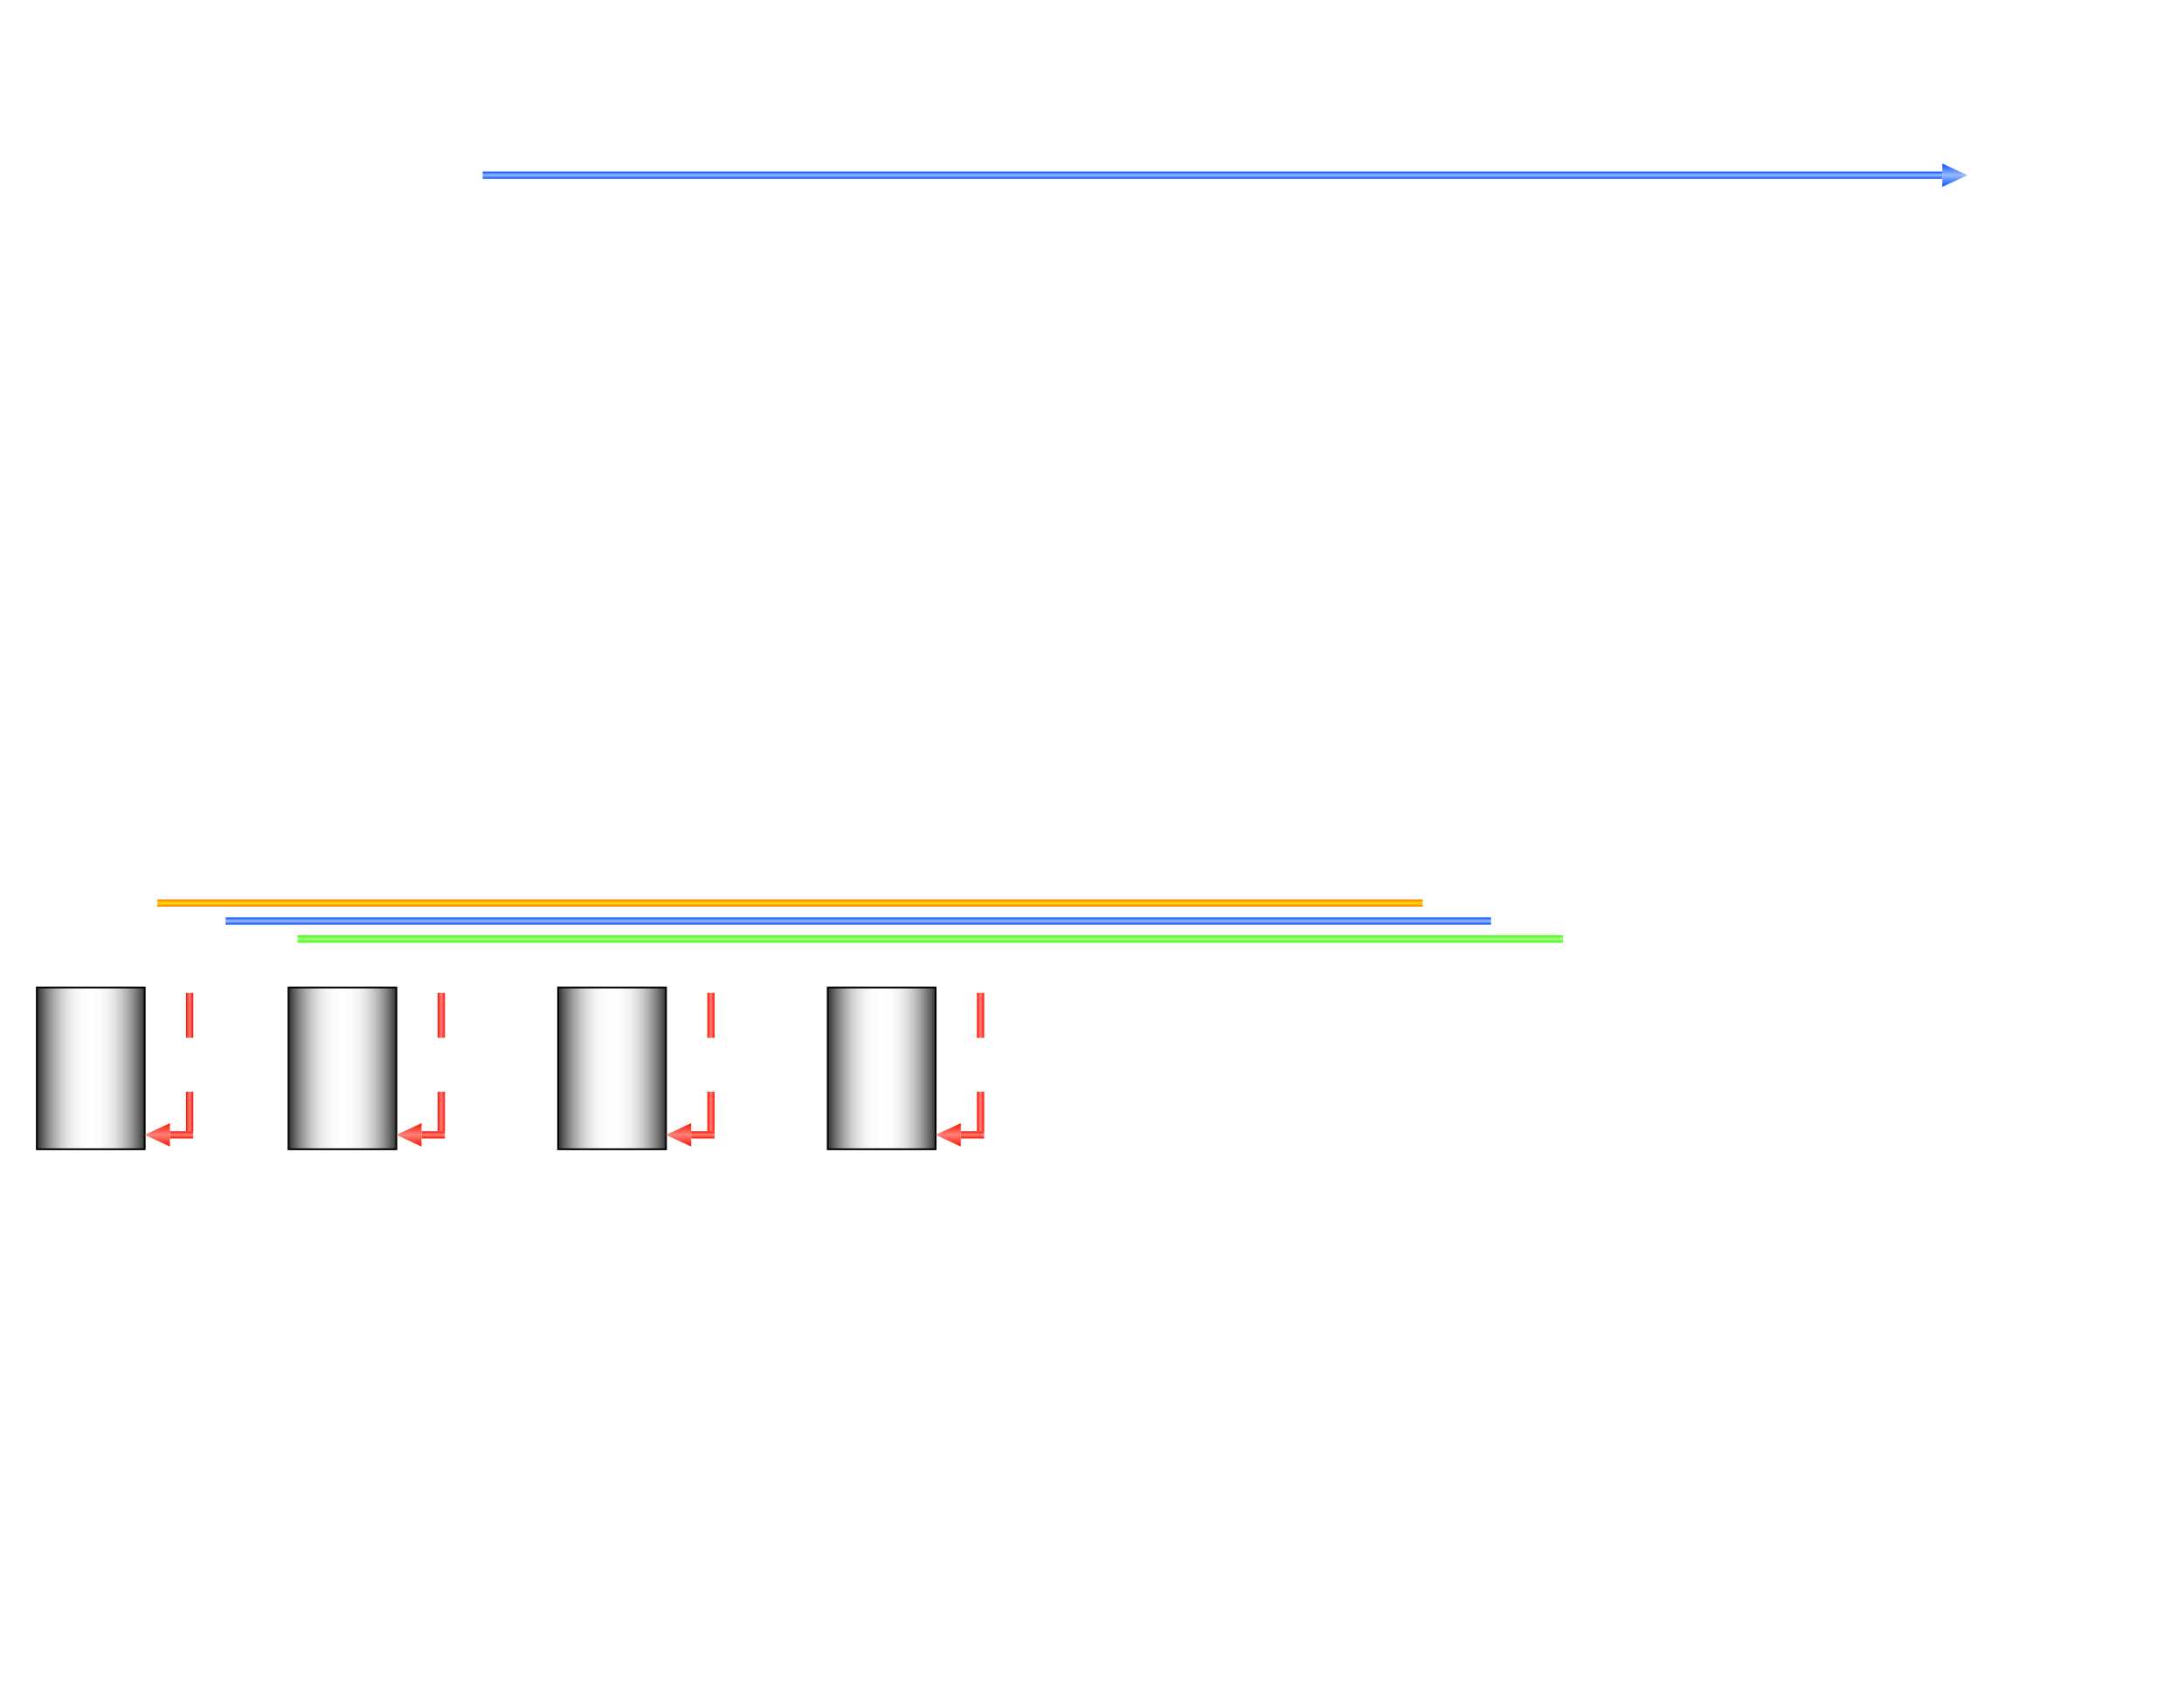
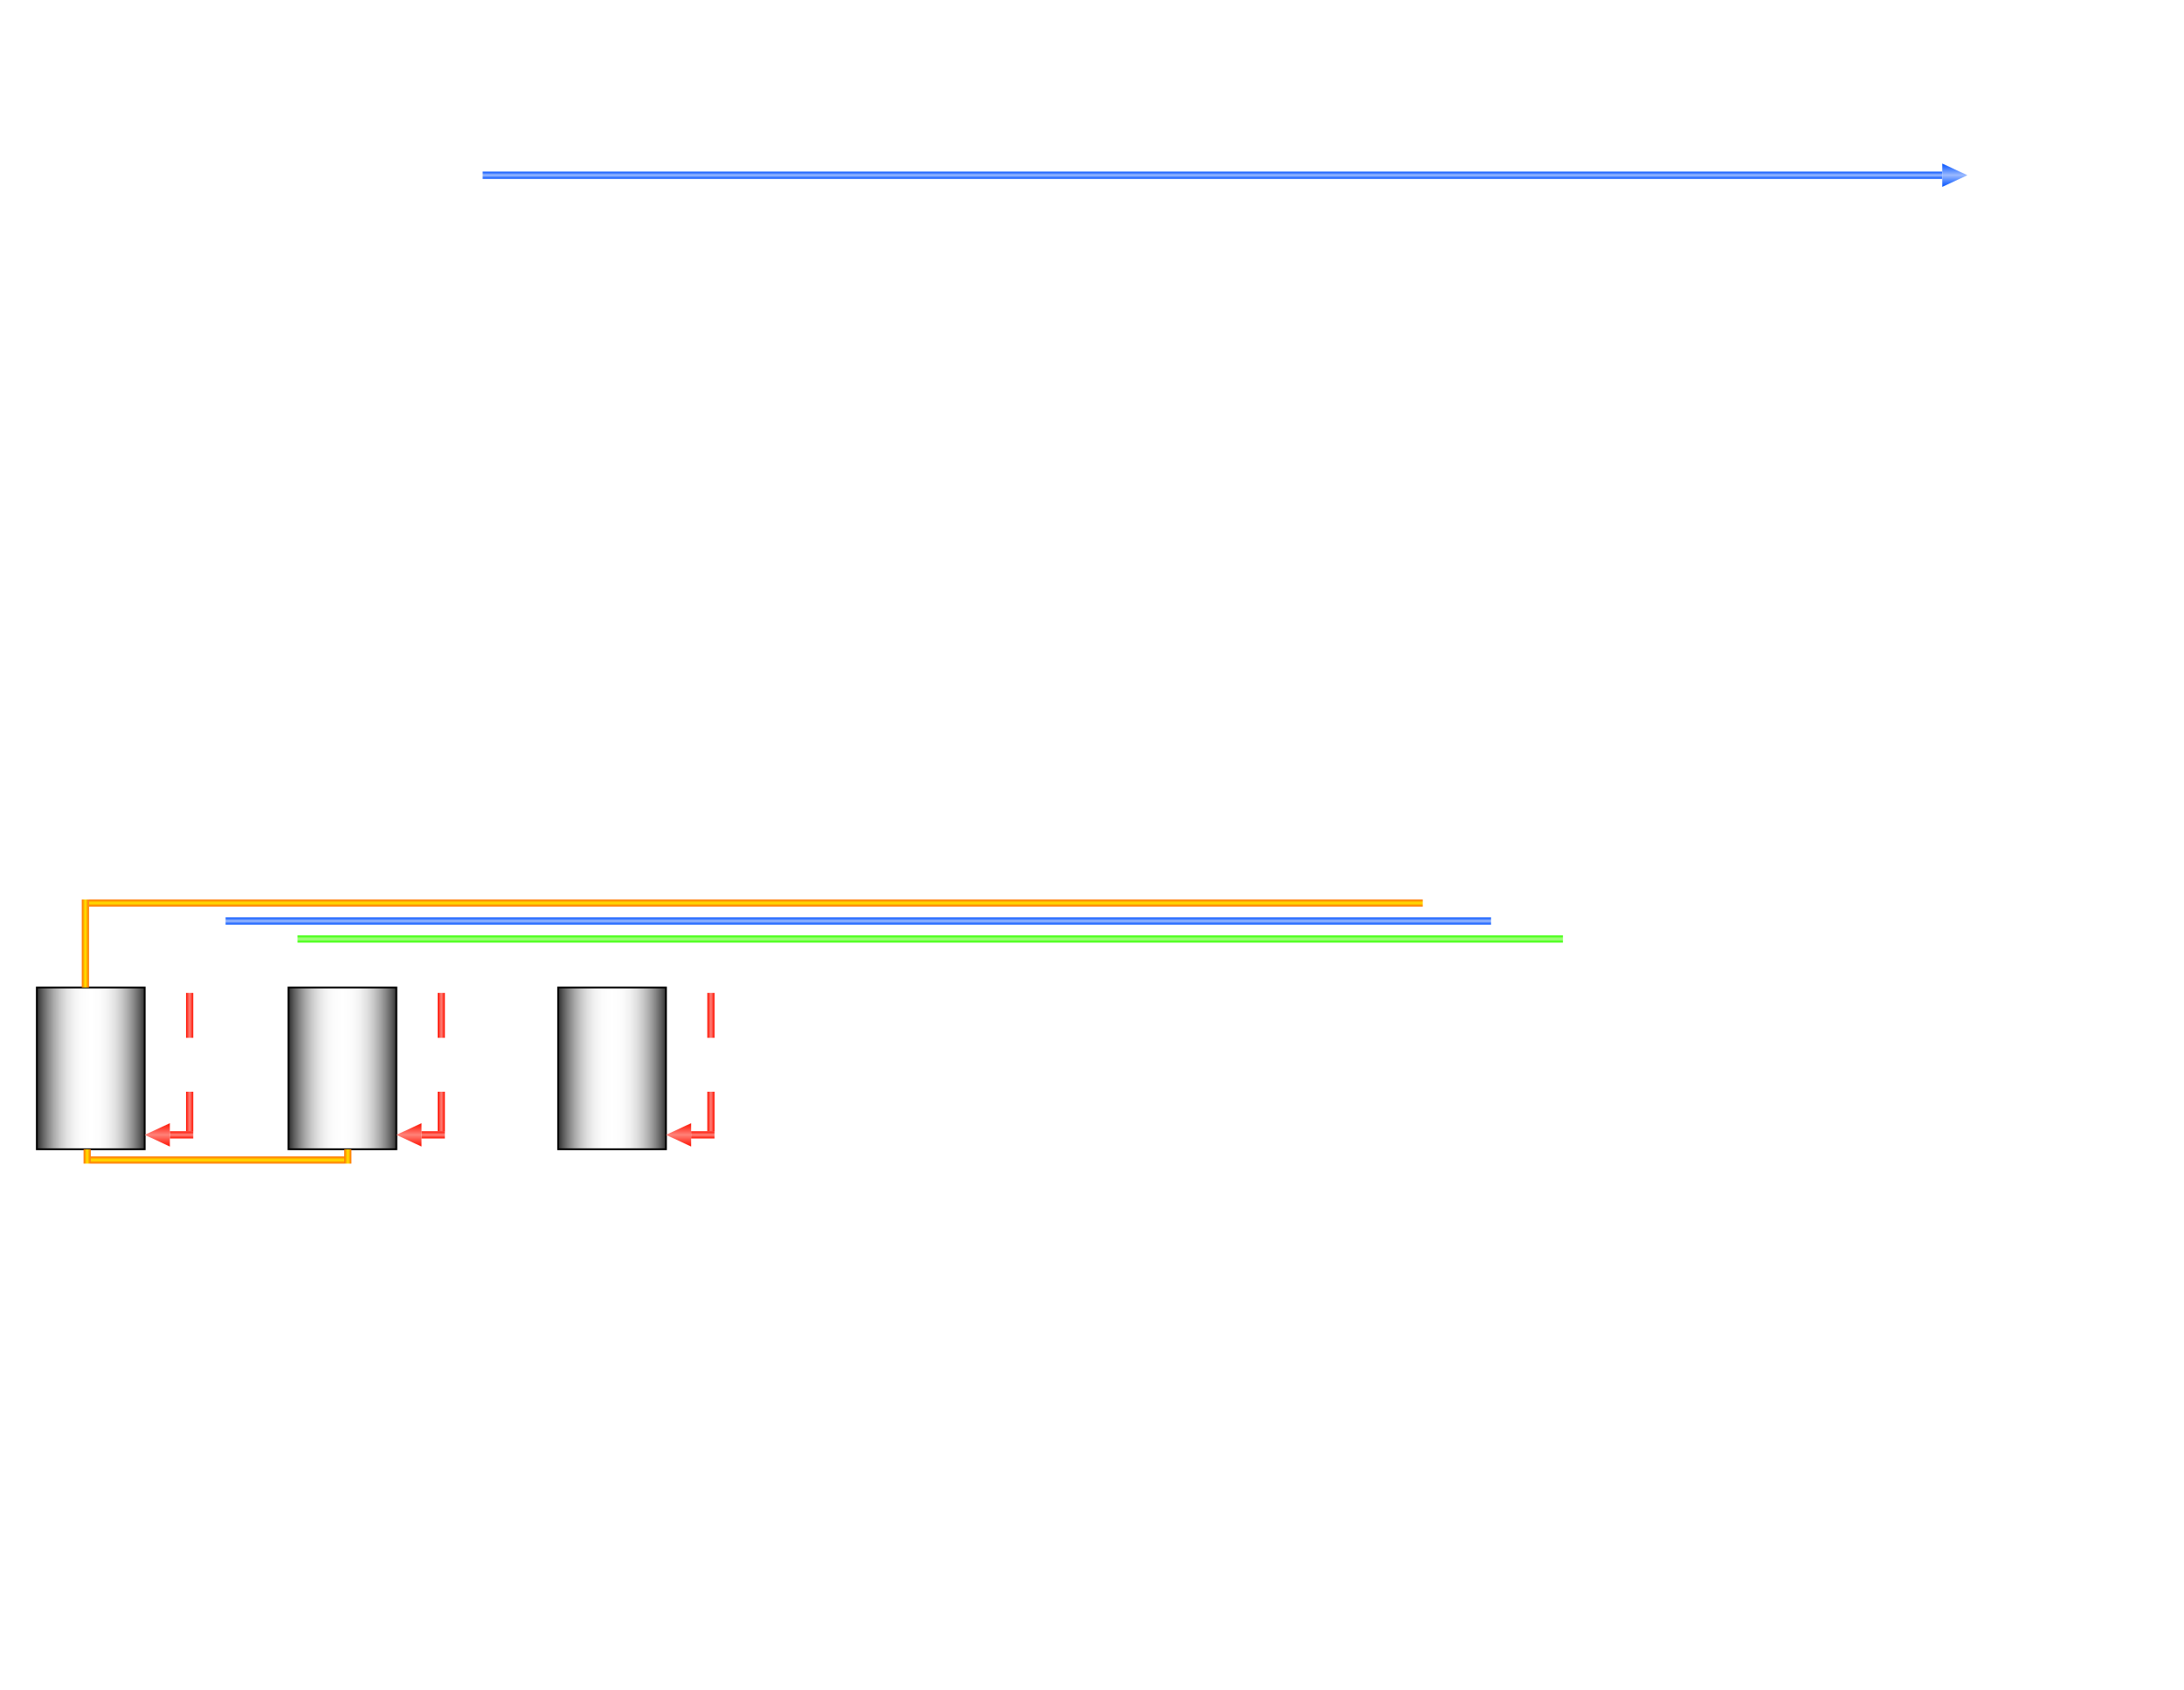
<svg xmlns="http://www.w3.org/2000/svg" xmlns:xlink="http://www.w3.org/1999/xlink" width="1215" height="940" id="svg3087" version="1.1">
  <defs id="defs3089">
    <linearGradient id="linearGradient6536">
      <stop id="stop6538" offset="0" style="stop-color:#ff1000;stop-opacity:1;" />
      <stop style="stop-color:#ff8178;stop-opacity:1;" offset="0.5" id="stop6540" />
      <stop id="stop6542" offset="1" style="stop-color:#ff1000;stop-opacity:1;" />
    </linearGradient>
    <linearGradient id="linearGradient6344">
      <stop id="stop6346" offset="0" style="stop-color:#0051ff;stop-opacity:1;" />
      <stop style="stop-color:#9abaff;stop-opacity:1;" offset="0.5" id="stop6348" />
      <stop id="stop6350" offset="1" style="stop-color:#0051ff;stop-opacity:1;" />
    </linearGradient>
    <linearGradient id="linearGradient6336">
      <stop id="stop6338" offset="0" style="stop-color:#33ff00;stop-opacity:1;" />
      <stop style="stop-color:#abff87;stop-opacity:1;" offset="0.5" id="stop6340" />
      <stop id="stop6342" offset="1" style="stop-color:#33ff00;stop-opacity:1;" />
    </linearGradient>
    <linearGradient xlink:href="#XMLID_222_" id="linearGradient23868" gradientUnits="userSpaceOnUse" x1="843.988" y1="982.465" x2="918.575" y2="982.465" gradientTransform="matrix(1.179831,0,0,1.37841,-796.2632,-985.878)" />
    <linearGradient id="XMLID_222_" gradientUnits="userSpaceOnUse" x1="843.988" y1="982.465" x2="918.575" y2="982.465">
      <stop offset="0" style="stop-color:#BFBFBF" id="stop13833" />
      <stop offset="0.144" style="stop-color:#CDCDCD" id="stop13835" />
      <stop offset="0.416" style="stop-color:#F2F2F2" id="stop13837" />
      <stop offset="0.5" style="stop-color:#FFFFFF" id="stop13839" />
      <stop offset="1" style="stop-color:#BFBFBF" id="stop13841" />
    </linearGradient>
    <linearGradient xlink:href="#XMLID_221_" id="linearGradient23871" gradientUnits="userSpaceOnUse" x1="853.046" y1="810.019" x2="909.517" y2="810.019" gradientTransform="matrix(1.168742,0,0,1.34264,-786.4904,-955.7018)" />
    <linearGradient id="XMLID_221_" gradientUnits="userSpaceOnUse" x1="853.046" y1="810.019" x2="909.517" y2="810.019">
      <stop offset="0" style="stop-color:#BFBFBF" id="stop13820" />
      <stop offset="0.144" style="stop-color:#CDCDCD" id="stop13822" />
      <stop offset="0.416" style="stop-color:#F2F2F2" id="stop13824" />
      <stop offset="0.5" style="stop-color:#FFFFFF" id="stop13826" />
      <stop offset="1" style="stop-color:#BFBFBF" id="stop13828" />
    </linearGradient>
    <linearGradient xlink:href="#XMLID_220_" id="linearGradient23874" gradientUnits="userSpaceOnUse" gradientTransform="matrix(-1.17757,0,0,-1.371816,1444.953,1495.441)" x1="966.782" y1="838.727" x2="1073.782" y2="838.727" />
    <linearGradient id="XMLID_220_" gradientUnits="userSpaceOnUse" x1="966.782" y1="838.727" x2="1073.782" y2="838.727" gradientTransform="matrix(-1,0,0,-1,1901.563,1804.119)">
      <stop offset="0" style="stop-color:#BFBFBF" id="stop13807" />
      <stop offset="0.144" style="stop-color:#CDCDCD" id="stop13809" />
      <stop offset="0.416" style="stop-color:#F2F2F2" id="stop13811" />
      <stop offset="0.5" style="stop-color:#FFFFFF" id="stop13813" />
      <stop offset="1" style="stop-color:#BFBFBF" id="stop13815" />
    </linearGradient>
    <linearGradient xlink:href="#XMLID_219_" id="linearGradient23877" gradientUnits="userSpaceOnUse" x1="827.782" y1="835.768" x2="934.782" y2="835.768" gradientTransform="matrix(1.17757,0,0,1.354277,-794.2709,-964.9989)" />
    <linearGradient id="XMLID_219_" gradientUnits="userSpaceOnUse" x1="827.782" y1="835.768" x2="934.782" y2="835.768">
      <stop offset="0" style="stop-color:#BFBFBF" id="stop13794" />
      <stop offset="0.144" style="stop-color:#CDCDCD" id="stop13796" />
      <stop offset="0.416" style="stop-color:#F2F2F2" id="stop13798" />
      <stop offset="0.5" style="stop-color:#FFFFFF" id="stop13800" />
      <stop offset="1" style="stop-color:#BFBFBF" id="stop13802" />
    </linearGradient>
    <linearGradient xlink:href="#XMLID_218_" id="linearGradient23880" gradientUnits="userSpaceOnUse" x1="827.782" y1="903.369" x2="934.782" y2="903.369" gradientTransform="matrix(1.1867,0,0,1.383018,90.35804,28.74542)" />
    <linearGradient id="XMLID_218_" gradientUnits="userSpaceOnUse" x1="827.782" y1="903.369" x2="934.782" y2="903.369">
      <stop offset="0" style="stop-color:#BFBFBF" id="stop13781" />
      <stop offset="0.144" style="stop-color:#CDCDCD" id="stop13783" />
      <stop offset="0.416" style="stop-color:#F2F2F2" id="stop13785" />
      <stop offset="0.5" style="stop-color:#FFFFFF" id="stop13787" />
      <stop offset="1" style="stop-color:#BFBFBF" id="stop13789" />
    </linearGradient>
    <linearGradient xlink:href="#XMLID_218_" id="linearGradient9355" gradientUnits="userSpaceOnUse" gradientTransform="matrix(1.17757,0,0,1.376587,-794.2709,-984.2043)" x1="827.782" y1="903.369" x2="934.782" y2="903.369" />
    <linearGradient xlink:href="#XMLID_89_" id="linearGradient22723" gradientUnits="userSpaceOnUse" x1="683.625" y1="915.4" x2="741.126" y2="915.4" gradientTransform="matrix(1.1867,0,0,1.383018,90.35804,28.74542)" />
    <linearGradient y2="915.4" x2="741.126" y1="915.4" x1="683.625" gradientUnits="userSpaceOnUse" id="XMLID_89_">
      <stop id="stop10594" style="stop-color:#333333" offset="0.005" />
      <stop id="stop10596" style="stop-color:#595959" offset="0.046" />
      <stop id="stop10598" style="stop-color:#848484" offset="0.1" />
      <stop id="stop10600" style="stop-color:#AAAAAA" offset="0.157" />
      <stop id="stop10602" style="stop-color:#C9C9C9" offset="0.215" />
      <stop id="stop10604" style="stop-color:#E1E1E1" offset="0.276" />
      <stop id="stop10606" style="stop-color:#F2F2F2" offset="0.341" />
      <stop id="stop10608" style="stop-color:#FCFCFC" offset="0.412" />
      <stop id="stop10610" style="stop-color:#FFFFFF" offset="0.5" />
      <stop id="stop10612" style="stop-color:#FCFCFC" offset="0.589" />
      <stop id="stop10614" style="stop-color:#F2F2F2" offset="0.661" />
      <stop id="stop10616" style="stop-color:#E1E1E1" offset="0.726" />
      <stop id="stop10618" style="stop-color:#C9C9C9" offset="0.788" />
      <stop id="stop10620" style="stop-color:#AAAAAA" offset="0.847" />
      <stop id="stop10622" style="stop-color:#848484" offset="0.905" />
      <stop id="stop10624" style="stop-color:#595959" offset="0.96" />
      <stop id="stop10626" style="stop-color:#333333" offset="1" />
    </linearGradient>
    <linearGradient y2="915.4" x2="741.126" y1="915.4" x1="683.625" gradientTransform="matrix(1.043478,0,0,0.8757755,-692.849,-94.8236)" gradientUnits="userSpaceOnUse" id="linearGradient10163" xlink:href="#XMLID_89_" />
    <linearGradient xlink:href="#XMLID_218_" id="linearGradient10221" gradientUnits="userSpaceOnUse" gradientTransform="matrix(1.17757,0,0,1.376587,-794.2709,-984.2043)" x1="827.782" y1="903.369" x2="934.782" y2="903.369" />
    <linearGradient xlink:href="#XMLID_219_" id="linearGradient10223" gradientUnits="userSpaceOnUse" gradientTransform="matrix(1.17757,0,0,1.354277,-794.2709,-964.9989)" x1="827.782" y1="835.768" x2="934.782" y2="835.768" />
    <linearGradient xlink:href="#XMLID_220_" id="linearGradient10225" gradientUnits="userSpaceOnUse" gradientTransform="matrix(-1.17757,0,0,-1.371816,1444.953,1495.441)" x1="966.782" y1="838.727" x2="1073.782" y2="838.727" />
    <linearGradient xlink:href="#XMLID_221_" id="linearGradient10227" gradientUnits="userSpaceOnUse" gradientTransform="matrix(1.168742,0,0,1.34264,-786.4904,-955.7018)" x1="853.046" y1="810.019" x2="909.517" y2="810.019" />
    <linearGradient xlink:href="#XMLID_222_" id="linearGradient10229" gradientUnits="userSpaceOnUse" gradientTransform="matrix(1.179831,0,0,1.37841,-796.2632,-985.878)" x1="843.988" y1="982.465" x2="918.575" y2="982.465" />
    <linearGradient xlink:href="#XMLID_218_" id="linearGradient3083" gradientUnits="userSpaceOnUse" gradientTransform="matrix(1.495327,0,0,1.680385,-737.3043,-1146.647)" x1="827.782" y1="903.369" x2="934.782" y2="903.369" />
    <linearGradient xlink:href="#XMLID_219_" id="linearGradient3085" gradientUnits="userSpaceOnUse" gradientTransform="matrix(1.495327,0,0,1.625132,-737.3043,-1099.371)" x1="827.782" y1="835.768" x2="934.782" y2="835.768" />
    <linearGradient xlink:href="#XMLID_220_" id="linearGradient3087" gradientUnits="userSpaceOnUse" gradientTransform="matrix(-1.495327,0,0,-1.635627,2106.087,1847.206)" x1="966.782" y1="838.727" x2="1073.782" y2="838.727" />
    <linearGradient xlink:href="#XMLID_221_" id="linearGradient3089" gradientUnits="userSpaceOnUse" gradientTransform="matrix(1.487489,0,0,1.611168,-730.3968,-1088.215)" x1="853.046" y1="810.019" x2="909.517" y2="810.019" />
    <linearGradient xlink:href="#XMLID_222_" id="linearGradient3091" gradientUnits="userSpaceOnUse" gradientTransform="matrix(1.501603,0,0,1.640965,-742.8351,-1108.829)" x1="843.988" y1="982.465" x2="918.575" y2="982.465" />
    <linearGradient xlink:href="#XMLID_218_" id="linearGradient3103" gradientUnits="userSpaceOnUse" gradientTransform="matrix(1.495327,0,0,1.680385,-387.3043,-1146.647)" x1="827.782" y1="903.369" x2="934.782" y2="903.369" />
    <linearGradient xlink:href="#XMLID_219_" id="linearGradient3105" gradientUnits="userSpaceOnUse" gradientTransform="matrix(1.495327,0,0,1.625132,-387.3043,-1099.371)" x1="827.782" y1="835.768" x2="934.782" y2="835.768" />
    <linearGradient xlink:href="#XMLID_220_" id="linearGradient3107" gradientUnits="userSpaceOnUse" gradientTransform="matrix(-1.495327,0,0,-1.635627,2456.087,1847.206)" x1="966.782" y1="838.727" x2="1073.782" y2="838.727" />
    <linearGradient xlink:href="#XMLID_221_" id="linearGradient3109" gradientUnits="userSpaceOnUse" gradientTransform="matrix(1.487489,0,0,1.611168,-380.3968,-1088.215)" x1="853.046" y1="810.019" x2="909.517" y2="810.019" />
    <linearGradient xlink:href="#XMLID_222_" id="linearGradient3111" gradientUnits="userSpaceOnUse" gradientTransform="matrix(1.501603,0,0,1.640965,-392.8351,-1108.829)" x1="843.988" y1="982.465" x2="918.575" y2="982.465" />
    <linearGradient id="linearGradient10835">
      <stop style="stop-color:#ff6e00;stop-opacity:1;" offset="0" id="stop10837" />
      <stop id="stop10839" offset="0.5" style="stop-color:#ffe400;stop-opacity:1;" />
      <stop style="stop-color:#ff6e00;stop-opacity:1;" offset="1" id="stop10841" />
    </linearGradient>
    <linearGradient xlink:href="#linearGradient10835" id="linearGradient15756" gradientUnits="userSpaceOnUse" gradientTransform="matrix(0.06517163,0,0,0.6517409,907.7369,-546.0034)" x1="257.42" y1="404.412" x2="322.949" y2="404.412" />
    <linearGradient id="linearGradient5424">
      <stop style="stop-color:#ff6e00;stop-opacity:1;" offset="0" id="stop5426" />
      <stop id="stop5428" offset="0.5" style="stop-color:#ffe400;stop-opacity:1;" />
      <stop style="stop-color:#ff6e00;stop-opacity:1;" offset="1" id="stop5430" />
    </linearGradient>
    <linearGradient id="linearGradient5433">
      <stop style="stop-color:#ff6e00;stop-opacity:1;" offset="0" id="stop5435" />
      <stop id="stop5437" offset="0.5" style="stop-color:#ffe400;stop-opacity:1;" />
      <stop style="stop-color:#ff6e00;stop-opacity:1;" offset="1" id="stop5439" />
    </linearGradient>
    <linearGradient id="linearGradient5442">
      <stop style="stop-color:#ff6e00;stop-opacity:1;" offset="0" id="stop5444" />
      <stop id="stop5446" offset="0.5" style="stop-color:#ffe400;stop-opacity:1;" />
      <stop style="stop-color:#ff6e00;stop-opacity:1;" offset="1" id="stop5448" />
    </linearGradient>
    <linearGradient xlink:href="#linearGradient10835" id="linearGradient6374" gradientUnits="userSpaceOnUse" gradientTransform="matrix(0.06104232,0,0,0.186224,474.1484,-606.3113)" x1="257.42" y1="404.412" x2="322.949" y2="404.412" />
    <linearGradient xlink:href="#linearGradient6336" id="linearGradient6376" gradientUnits="userSpaceOnUse" gradientTransform="matrix(0.06104231,0,0,0.3943567,498.7864,369.3794)" x1="257.42" y1="404.412" x2="322.949" y2="404.412" />
    <linearGradient xlink:href="#linearGradient6336" id="linearGradient6378" gradientUnits="userSpaceOnUse" x1="43.529" y1="313.691" x2="100.49" y2="313.691" />
    <linearGradient xlink:href="#linearGradient10835" id="linearGradient6380" gradientUnits="userSpaceOnUse" gradientTransform="matrix(0.1526058,0,0,0.9639832,447.5781,-868.3465)" x1="257.42" y1="404.412" x2="322.949" y2="404.412" />
    <linearGradient xlink:href="#linearGradient6344" id="linearGradient6384" gradientUnits="userSpaceOnUse" gradientTransform="matrix(0.06104231,0,0,0.3943567,458.7864,369.3794)" x1="257.42" y1="404.412" x2="322.949" y2="404.412" />
    <linearGradient xlink:href="#linearGradient6344" id="linearGradient6386" gradientUnits="userSpaceOnUse" x1="43.529" y1="313.691" x2="100.49" y2="313.691" />
    <linearGradient xlink:href="#linearGradient10835" id="linearGradient6390" gradientUnits="userSpaceOnUse" gradientTransform="matrix(0.06104231,0,0,0.3943567,420.7864,369.3794)" x1="257.42" y1="404.412" x2="322.949" y2="404.412" />
    <linearGradient xlink:href="#linearGradient10835" id="linearGradient6392" gradientUnits="userSpaceOnUse" x1="43.529" y1="313.691" x2="100.49" y2="313.691" />
    <linearGradient xlink:href="#linearGradient10835" id="linearGradient6394" gradientUnits="userSpaceOnUse" gradientTransform="matrix(0.06104231,0,0,0.3943567,420.7864,435.3794)" x1="257.42" y1="404.412" x2="322.949" y2="404.412" />
    <linearGradient xlink:href="#linearGradient10835" id="linearGradient6418" gradientUnits="userSpaceOnUse" gradientTransform="matrix(0.06104232,0,0,0.186224,474.1484,-957.3113)" x1="257.42" y1="404.412" x2="322.949" y2="404.412" />
    <linearGradient xlink:href="#linearGradient6336" id="linearGradient6420" gradientUnits="userSpaceOnUse" gradientTransform="matrix(0.06104231,0,0,0.3943567,849.7864,369.3794)" x1="257.42" y1="404.412" x2="322.949" y2="404.412" />
    <linearGradient xlink:href="#linearGradient6336" id="linearGradient6422" gradientUnits="userSpaceOnUse" x1="43.529" y1="313.691" x2="100.49" y2="313.691" />
    <linearGradient xlink:href="#linearGradient10835" id="linearGradient6424" gradientUnits="userSpaceOnUse" gradientTransform="matrix(0.1526058,0,0,0.9639832,447.5781,-1219.347)" x1="257.42" y1="404.412" x2="322.949" y2="404.412" />
    <linearGradient xlink:href="#linearGradient6344" id="linearGradient6428" gradientUnits="userSpaceOnUse" gradientTransform="matrix(0.06104231,0,0,0.3943567,809.7864,369.3794)" x1="257.42" y1="404.412" x2="322.949" y2="404.412" />
    <linearGradient xlink:href="#linearGradient6344" id="linearGradient6430" gradientUnits="userSpaceOnUse" x1="43.529" y1="313.691" x2="100.49" y2="313.691" />
    <linearGradient xlink:href="#linearGradient10835" id="linearGradient6434" gradientUnits="userSpaceOnUse" gradientTransform="matrix(0.06104231,0,0,0.3943567,771.7864,369.3794)" x1="257.42" y1="404.412" x2="322.949" y2="404.412" />
    <linearGradient xlink:href="#linearGradient10835" id="linearGradient6436" gradientUnits="userSpaceOnUse" x1="43.529" y1="313.691" x2="100.49" y2="313.691" />
    <linearGradient xlink:href="#linearGradient10835" id="linearGradient6438" gradientUnits="userSpaceOnUse" gradientTransform="matrix(0.06104231,0,0,0.3943567,771.7864,435.3794)" x1="257.42" y1="404.412" x2="322.949" y2="404.412" />
    <linearGradient xlink:href="#linearGradient6344" id="linearGradient6466" gradientUnits="userSpaceOnUse" gradientTransform="matrix(0.06104231,0,0,0.1752697,601.7864,-330.7431)" x1="257.42" y1="404.412" x2="322.949" y2="404.412" />
    <linearGradient xlink:href="#linearGradient6344" id="linearGradient6468" gradientUnits="userSpaceOnUse" gradientTransform="matrix(0.06104231,0,0,0.1095435,601.7864,-261.1627)" x1="257.42" y1="404.412" x2="322.949" y2="404.412" />
    <linearGradient xlink:href="#linearGradient6344" id="linearGradient6474" gradientUnits="userSpaceOnUse" gradientTransform="matrix(0.06104231,0,0,0.1752697,952.7864,-330.7431)" x1="257.42" y1="404.412" x2="322.949" y2="404.412" />
    <linearGradient xlink:href="#linearGradient6344" id="linearGradient6476" gradientUnits="userSpaceOnUse" gradientTransform="matrix(0.06104231,0,0,0.1095435,952.7864,-261.1627)" x1="257.42" y1="404.412" x2="322.949" y2="404.412" />
    <linearGradient xlink:href="#linearGradient6344" id="linearGradient6480" gradientUnits="userSpaceOnUse" gradientTransform="matrix(0.06104231,0,0,8.894936,-227.5756,-4271.717)" x1="257.42" y1="404.412" x2="322.949" y2="404.412" />
-     <linearGradient xlink:href="#linearGradient10835" id="linearGradient6484" gradientUnits="userSpaceOnUse" gradientTransform="matrix(0.06104231,0,0,7.711865,-632.5756,-3558.27)" x1="257.42" y1="404.412" x2="322.949" y2="404.412" />
+     <linearGradient xlink:href="#linearGradient10835" id="linearGradient6484" gradientUnits="userSpaceOnUse" gradientTransform="matrix(0.06104231,0,0,8.128131,-632.5756,-3707.613)" x1="257.42" y1="404.412" x2="322.949" y2="404.412" />
    <linearGradient xlink:href="#linearGradient6336" id="linearGradient6490" gradientUnits="userSpaceOnUse" gradientTransform="matrix(0.06104231,0,0,0.6134438,498.7864,356.778)" x1="257.42" y1="404.412" x2="322.949" y2="404.412" />
    <linearGradient xlink:href="#linearGradient6344" id="linearGradient6492" gradientUnits="userSpaceOnUse" gradientTransform="matrix(0.06104231,0,0,0.5039003,458.7864,396.0787)" x1="257.42" y1="404.412" x2="322.949" y2="404.412" />
    <linearGradient xlink:href="#linearGradient6336" id="linearGradient6498" gradientUnits="userSpaceOnUse" gradientTransform="matrix(0.06104231,0,0,0.6134438,849.7864,357.778)" x1="257.42" y1="404.412" x2="322.949" y2="404.412" />
    <linearGradient xlink:href="#linearGradient6344" id="linearGradient6500" gradientUnits="userSpaceOnUse" gradientTransform="matrix(0.06104231,0,0,0.5039003,809.7864,396.0787)" x1="257.42" y1="404.412" x2="322.949" y2="404.412" />
    <linearGradient xlink:href="#linearGradient6344" id="linearGradient6504" gradientUnits="userSpaceOnUse" gradientTransform="matrix(0.06104231,0,0,7.711865,607.1484,-3596.27)" x1="257.42" y1="404.412" x2="322.949" y2="404.412" />
    <linearGradient xlink:href="#linearGradient6336" id="linearGradient6508" gradientUnits="userSpaceOnUse" gradientTransform="matrix(0.06104231,0,0,7.711865,617.1484,-3636.27)" x1="257.42" y1="404.412" x2="322.949" y2="404.412" />
    <linearGradient xlink:href="#linearGradient6536" id="linearGradient6556" gradientUnits="userSpaceOnUse" gradientTransform="matrix(0.06104231,0,0,0.2409958,706.7864,-570.3236)" x1="257.42" y1="404.412" x2="322.949" y2="404.412" />
    <linearGradient xlink:href="#linearGradient6536" id="linearGradient6558" gradientUnits="userSpaceOnUse" x1="43.529" y1="313.691" x2="100.49" y2="313.691" />
    <linearGradient xlink:href="#linearGradient6536" id="linearGradient6560" gradientUnits="userSpaceOnUse" gradientTransform="matrix(0.06104231,0,0,0.2738587,706.7864,-530.1137)" x1="257.42" y1="404.412" x2="322.949" y2="404.412" />
    <linearGradient xlink:href="#linearGradient6536" id="linearGradient6562" gradientUnits="userSpaceOnUse" gradientTransform="matrix(0.06104231,0,0,0.1424066,468.1484,662.4091)" x1="257.42" y1="404.412" x2="322.949" y2="404.412" />
    <linearGradient xlink:href="#linearGradient6536" id="linearGradient6572" gradientUnits="userSpaceOnUse" gradientTransform="matrix(0.06104231,0,0,0.2409958,1057.786,-570.3236)" x1="257.42" y1="404.412" x2="322.949" y2="404.412" />
    <linearGradient xlink:href="#linearGradient6536" id="linearGradient6574" gradientUnits="userSpaceOnUse" x1="43.529" y1="313.691" x2="100.49" y2="313.691" />
    <linearGradient xlink:href="#linearGradient6536" id="linearGradient6576" gradientUnits="userSpaceOnUse" gradientTransform="matrix(0.06104231,0,0,0.2738587,1057.786,-530.1137)" x1="257.42" y1="404.412" x2="322.949" y2="404.412" />
    <linearGradient xlink:href="#linearGradient6536" id="linearGradient6578" gradientUnits="userSpaceOnUse" gradientTransform="matrix(0.06104231,0,0,0.1424066,468.1484,1013.409)" x1="257.42" y1="404.412" x2="322.949" y2="404.412" />
    <linearGradient xlink:href="#linearGradient6344" id="linearGradient6582" gradientUnits="userSpaceOnUse" x1="43.529" y1="313.691" x2="100.49" y2="313.691" />
    <linearGradient xlink:href="#linearGradient6536" id="linearGradient6592" gradientUnits="userSpaceOnUse" gradientTransform="matrix(0.06104231,0,0,0.2409958,87.78643,-828.3236)" x1="257.42" y1="404.412" x2="322.949" y2="404.412" />
    <linearGradient xlink:href="#linearGradient6536" id="linearGradient6594" gradientUnits="userSpaceOnUse" x1="43.529" y1="313.691" x2="100.49" y2="313.691" />
    <linearGradient xlink:href="#linearGradient6536" id="linearGradient6596" gradientUnits="userSpaceOnUse" gradientTransform="matrix(0.06104231,0,0,0.2738587,87.78643,-788.1137)" x1="257.42" y1="404.412" x2="322.949" y2="404.412" />
    <linearGradient xlink:href="#linearGradient6536" id="linearGradient6598" gradientUnits="userSpaceOnUse" gradientTransform="matrix(0.06104231,0,0,0.1424066,726.1484,43.40908)" x1="257.42" y1="404.412" x2="322.949" y2="404.412" />
    <linearGradient xlink:href="#XMLID_89_" id="linearGradient6610" gradientUnits="userSpaceOnUse" gradientTransform="matrix(1.043478,0,0,0.8757755,-552.849,-94.8236)" x1="683.625" y1="915.4" x2="741.126" y2="915.4" />
    <linearGradient xlink:href="#linearGradient6536" id="linearGradient6612" gradientUnits="userSpaceOnUse" gradientTransform="matrix(0.06104231,0,0,0.2409958,227.7864,-828.3236)" x1="257.42" y1="404.412" x2="322.949" y2="404.412" />
    <linearGradient xlink:href="#linearGradient6536" id="linearGradient6614" gradientUnits="userSpaceOnUse" x1="43.529" y1="313.691" x2="100.49" y2="313.691" />
    <linearGradient xlink:href="#linearGradient6536" id="linearGradient6616" gradientUnits="userSpaceOnUse" gradientTransform="matrix(0.06104231,0,0,0.2738587,227.7864,-788.1137)" x1="257.42" y1="404.412" x2="322.949" y2="404.412" />
    <linearGradient xlink:href="#linearGradient6536" id="linearGradient6618" gradientUnits="userSpaceOnUse" gradientTransform="matrix(0.06104231,0,0,0.1424066,726.1484,183.4091)" x1="257.42" y1="404.412" x2="322.949" y2="404.412" />
    <linearGradient xlink:href="#XMLID_89_" id="linearGradient6630" gradientUnits="userSpaceOnUse" gradientTransform="matrix(1.043478,0,0,0.8757755,-402.849,-94.8236)" x1="683.625" y1="915.4" x2="741.126" y2="915.4" />
    <linearGradient xlink:href="#linearGradient6536" id="linearGradient6632" gradientUnits="userSpaceOnUse" gradientTransform="matrix(0.06104231,0,0,0.2409958,377.7864,-828.3236)" x1="257.42" y1="404.412" x2="322.949" y2="404.412" />
    <linearGradient xlink:href="#linearGradient6536" id="linearGradient6634" gradientUnits="userSpaceOnUse" x1="43.529" y1="313.691" x2="100.49" y2="313.691" />
    <linearGradient xlink:href="#linearGradient6536" id="linearGradient6636" gradientUnits="userSpaceOnUse" gradientTransform="matrix(0.06104231,0,0,0.2738587,377.7864,-788.1137)" x1="257.42" y1="404.412" x2="322.949" y2="404.412" />
    <linearGradient xlink:href="#linearGradient6536" id="linearGradient6638" gradientUnits="userSpaceOnUse" gradientTransform="matrix(0.06104231,0,0,0.1424066,726.1484,333.4091)" x1="257.42" y1="404.412" x2="322.949" y2="404.412" />
    <linearGradient xlink:href="#XMLID_89_" id="linearGradient6650" gradientUnits="userSpaceOnUse" gradientTransform="matrix(1.043478,0,0,0.8757755,-252.849,-94.8236)" x1="683.625" y1="915.4" x2="741.126" y2="915.4" />
    <linearGradient xlink:href="#linearGradient6536" id="linearGradient6652" gradientUnits="userSpaceOnUse" gradientTransform="matrix(0.06104231,0,0,0.2409958,527.7864,-828.3236)" x1="257.42" y1="404.412" x2="322.949" y2="404.412" />
    <linearGradient xlink:href="#linearGradient6536" id="linearGradient6654" gradientUnits="userSpaceOnUse" x1="43.529" y1="313.691" x2="100.49" y2="313.691" />
    <linearGradient xlink:href="#linearGradient6536" id="linearGradient6656" gradientUnits="userSpaceOnUse" gradientTransform="matrix(0.06104231,0,0,0.2738587,527.7864,-788.1137)" x1="257.42" y1="404.412" x2="322.949" y2="404.412" />
    <linearGradient xlink:href="#linearGradient6536" id="linearGradient6658" gradientUnits="userSpaceOnUse" gradientTransform="matrix(0.06104231,0,0,0.1424066,726.1484,483.4091)" x1="257.42" y1="404.412" x2="322.949" y2="404.412" />
+     <linearGradient xlink:href="#linearGradient10835" id="linearGradient5293" gradientUnits="userSpaceOnUse" gradientTransform="matrix(0.06104231,0,0,0.5367633,-65.21357,420.2885)" x1="257.42" y1="404.412" x2="322.949" y2="404.412" />
+     <linearGradient xlink:href="#linearGradient10835" id="linearGradient5297" gradientUnits="userSpaceOnUse" gradientTransform="matrix(0.06104231,0,0,0.08763483,-66.21357,720.4214)" x1="257.42" y1="404.412" x2="322.949" y2="404.412" />
+     <linearGradient xlink:href="#linearGradient10835" id="linearGradient5301" gradientUnits="userSpaceOnUse" gradientTransform="matrix(0.06104231,0,0,0.08763483,-211.2136,720.4214)" x1="257.42" y1="404.412" x2="322.949" y2="404.412" />
+     <linearGradient xlink:href="#linearGradient10835" id="linearGradient5305" gradientUnits="userSpaceOnUse" gradientTransform="matrix(0.06104231,0,0,1.544564,740.1484,-503.64)" x1="257.42" y1="404.412" x2="322.949" y2="404.412" />
  </defs>
  <g id="layer1" transform="translate(0,-112.362)">
    <path style="fill:url(#linearGradient10163);stroke:#000000;stroke-width:1;stroke-miterlimit:4;stroke-dasharray:none" id="path10628" d="m 80.5,751.862 -60,0 0,-90 60,0 0,90 z" />
    <rect transform="matrix(0,-1,-1,0,0,0)" y="-1080.5" x="-211.862" height="812" width="4" id="rect6478" style="font-size:14px;font-style:normal;font-variant:normal;font-weight:normal;font-stretch:normal;text-align:start;line-height:125%;writing-mode:lr-tb;text-anchor:start;fill:url(#linearGradient6480);fill-opacity:1;fill-rule:evenodd;stroke:none;font-family:Liberation Sans;-inkscape-font-specification:Liberation Sans" />
-     <rect style="font-size:14px;font-style:normal;font-variant:normal;font-weight:normal;font-stretch:normal;text-align:start;line-height:125%;writing-mode:lr-tb;text-anchor:start;fill:url(#linearGradient6484);fill-opacity:1;fill-rule:evenodd;stroke:none;font-family:Liberation Sans;-inkscape-font-specification:Liberation Sans" id="rect6482" width="4" height="704" x="-616.862" y="-791.5" transform="matrix(0,-1,-1,0,0,0)" />
+     <rect style="font-size:14px;font-style:normal;font-variant:normal;font-weight:normal;font-stretch:normal;text-align:start;line-height:125%;writing-mode:lr-tb;text-anchor:start;fill:url(#linearGradient6484);fill-opacity:1;fill-rule:evenodd;stroke:none;font-family:Liberation Sans;-inkscape-font-specification:Liberation Sans" id="rect6482" width="4" height="742" x="-616.862" y="-791.5" transform="matrix(0,-1,-1,0,0,0)" />
    <rect y="-829.5" x="622.862" height="704" width="4" id="rect6502" style="font-size:14px;font-style:normal;font-variant:normal;font-weight:normal;font-stretch:normal;text-align:start;line-height:125%;writing-mode:lr-tb;text-anchor:start;fill:url(#linearGradient6504);fill-opacity:1;fill-rule:evenodd;stroke:none;font-family:Liberation Sans;-inkscape-font-specification:Liberation Sans" transform="matrix(0,1,-1,0,0,0)" />
    <rect style="font-size:14px;font-style:normal;font-variant:normal;font-weight:normal;font-stretch:normal;text-align:start;line-height:125%;writing-mode:lr-tb;text-anchor:start;fill:url(#linearGradient6508);fill-opacity:1;fill-rule:evenodd;stroke:none;font-family:Liberation Sans;-inkscape-font-specification:Liberation Sans" id="rect6506" width="4" height="704" x="632.862" y="-869.5" transform="matrix(0,1,-1,0,0,0)" />
    <path transform="matrix(0,-0.2282272,0.283806,0,998.4726,226.2966)" d="m 72.01,338.356 -28.48,-49.329 56.961,-10e-6 -28.48,49.329 z" id="path6580" style="font-size:74.211px;font-style:normal;font-variant:normal;font-weight:normal;font-stretch:normal;text-align:start;line-height:125%;writing-mode:lr-tb;text-anchor:start;fill:url(#linearGradient6582);fill-opacity:1;fill-rule:evenodd;stroke:none;font-family:Liberation Sans;-inkscape-font-specification:Liberation Sans" />
    <rect transform="scale(1,-1)" style="font-size:14px;font-style:normal;font-variant:normal;font-weight:normal;font-stretch:normal;text-align:start;line-height:125%;writing-mode:lr-tb;text-anchor:start;fill:url(#linearGradient6592);fill-opacity:1;fill-rule:evenodd;stroke:none;font-family:Liberation Sans;-inkscape-font-specification:Liberation Sans" id="rect6584" width="4" height="22" x="103.5" y="-741.862" />
    <path transform="matrix(0,-0.2282272,-0.283806,0,176.5274,760.2966)" d="m 72.01,338.356 -28.48,-49.329 56.961,-10e-6 -28.48,49.329 z" id="path6586" style="font-size:74.211px;font-style:normal;font-variant:normal;font-weight:normal;font-stretch:normal;text-align:start;line-height:125%;writing-mode:lr-tb;text-anchor:start;fill:url(#linearGradient6594);fill-opacity:1;fill-rule:evenodd;stroke:none;font-family:Liberation Sans;-inkscape-font-specification:Liberation Sans" />
    <rect transform="scale(1,-1)" y="-689.862" x="103.5" height="25" width="4" id="rect6588" style="font-size:14px;font-style:normal;font-variant:normal;font-weight:normal;font-stretch:normal;text-align:start;line-height:125%;writing-mode:lr-tb;text-anchor:start;fill:url(#linearGradient6596);fill-opacity:1;fill-rule:evenodd;stroke:none;font-family:Liberation Sans;-inkscape-font-specification:Liberation Sans" />
    <rect y="94.5" x="741.862" height="13" width="4" id="rect6590" style="font-size:14px;font-style:normal;font-variant:normal;font-weight:normal;font-stretch:normal;text-align:start;line-height:125%;writing-mode:lr-tb;text-anchor:start;fill:url(#linearGradient6598);fill-opacity:1;fill-rule:evenodd;stroke:none;font-family:Liberation Sans;-inkscape-font-specification:Liberation Sans" transform="matrix(0,1,1,0,0,0)" />
    <path d="m 220.5,751.862 -60,0 0,-90 60,0 0,90 z" id="path6600" style="fill:url(#linearGradient6610);stroke:#000000;stroke-width:1;stroke-miterlimit:4;stroke-dasharray:none" />
    <rect y="-741.862" x="243.5" height="22" width="4" id="rect6602" style="font-size:14px;font-style:normal;font-variant:normal;font-weight:normal;font-stretch:normal;text-align:start;line-height:125%;writing-mode:lr-tb;text-anchor:start;fill:url(#linearGradient6612);fill-opacity:1;fill-rule:evenodd;stroke:none;font-family:Liberation Sans;-inkscape-font-specification:Liberation Sans" transform="scale(1,-1)" />
    <path style="font-size:74.211px;font-style:normal;font-variant:normal;font-weight:normal;font-stretch:normal;text-align:start;line-height:125%;writing-mode:lr-tb;text-anchor:start;fill:url(#linearGradient6614);fill-opacity:1;fill-rule:evenodd;stroke:none;font-family:Liberation Sans;-inkscape-font-specification:Liberation Sans" id="path6604" d="m 72.01,338.356 -28.48,-49.329 56.961,-10e-6 -28.48,49.329 z" transform="matrix(0,-0.2282272,-0.283806,0,316.5274,760.2966)" />
    <rect style="font-size:14px;font-style:normal;font-variant:normal;font-weight:normal;font-stretch:normal;text-align:start;line-height:125%;writing-mode:lr-tb;text-anchor:start;fill:url(#linearGradient6616);fill-opacity:1;fill-rule:evenodd;stroke:none;font-family:Liberation Sans;-inkscape-font-specification:Liberation Sans" id="rect6606" width="4" height="25" x="243.5" y="-689.862" transform="scale(1,-1)" />
    <rect transform="matrix(0,1,1,0,0,0)" style="font-size:14px;font-style:normal;font-variant:normal;font-weight:normal;font-stretch:normal;text-align:start;line-height:125%;writing-mode:lr-tb;text-anchor:start;fill:url(#linearGradient6618);fill-opacity:1;fill-rule:evenodd;stroke:none;font-family:Liberation Sans;-inkscape-font-specification:Liberation Sans" id="rect6608" width="4" height="13" x="741.862" y="234.5" />
    <path style="fill:url(#linearGradient6630);stroke:#000000;stroke-width:1;stroke-miterlimit:4;stroke-dasharray:none" id="path6620" d="m 370.5,751.862 -60,0 0,-90 60,0 0,90 z" />
    <rect transform="scale(1,-1)" style="font-size:14px;font-style:normal;font-variant:normal;font-weight:normal;font-stretch:normal;text-align:start;line-height:125%;writing-mode:lr-tb;text-anchor:start;fill:url(#linearGradient6632);fill-opacity:1;fill-rule:evenodd;stroke:none;font-family:Liberation Sans;-inkscape-font-specification:Liberation Sans" id="rect6622" width="4" height="22" x="393.5" y="-741.862" />
    <path transform="matrix(0,-0.2282272,-0.283806,0,466.5274,760.2966)" d="m 72.01,338.356 -28.48,-49.329 56.961,-10e-6 -28.48,49.329 z" id="path6624" style="font-size:74.211px;font-style:normal;font-variant:normal;font-weight:normal;font-stretch:normal;text-align:start;line-height:125%;writing-mode:lr-tb;text-anchor:start;fill:url(#linearGradient6634);fill-opacity:1;fill-rule:evenodd;stroke:none;font-family:Liberation Sans;-inkscape-font-specification:Liberation Sans" />
    <rect transform="scale(1,-1)" y="-689.862" x="393.5" height="25" width="4" id="rect6626" style="font-size:14px;font-style:normal;font-variant:normal;font-weight:normal;font-stretch:normal;text-align:start;line-height:125%;writing-mode:lr-tb;text-anchor:start;fill:url(#linearGradient6636);fill-opacity:1;fill-rule:evenodd;stroke:none;font-family:Liberation Sans;-inkscape-font-specification:Liberation Sans" />
    <rect y="384.5" x="741.862" height="13" width="4" id="rect6628" style="font-size:14px;font-style:normal;font-variant:normal;font-weight:normal;font-stretch:normal;text-align:start;line-height:125%;writing-mode:lr-tb;text-anchor:start;fill:url(#linearGradient6638);fill-opacity:1;fill-rule:evenodd;stroke:none;font-family:Liberation Sans;-inkscape-font-specification:Liberation Sans" transform="matrix(0,1,1,0,0,0)" />
-     <path d="m 520.5,751.862 -60,0 0,-90 60,0 0,90 z" id="path6640" style="fill:url(#linearGradient6650);stroke:#000000;stroke-width:1;stroke-miterlimit:4;stroke-dasharray:none" />
-     <rect y="-741.862" x="543.5" height="22" width="4" id="rect6642" style="font-size:14px;font-style:normal;font-variant:normal;font-weight:normal;font-stretch:normal;text-align:start;line-height:125%;writing-mode:lr-tb;text-anchor:start;fill:url(#linearGradient6652);fill-opacity:1;fill-rule:evenodd;stroke:none;font-family:Liberation Sans;-inkscape-font-specification:Liberation Sans" transform="scale(1,-1)" />
-     <path style="font-size:74.211px;font-style:normal;font-variant:normal;font-weight:normal;font-stretch:normal;text-align:start;line-height:125%;writing-mode:lr-tb;text-anchor:start;fill:url(#linearGradient6654);fill-opacity:1;fill-rule:evenodd;stroke:none;font-family:Liberation Sans;-inkscape-font-specification:Liberation Sans" id="path6644" d="m 72.01,338.356 -28.48,-49.329 56.961,-10e-6 -28.48,49.329 z" transform="matrix(0,-0.2282272,-0.283806,0,616.5274,760.2966)" />
-     <rect style="font-size:14px;font-style:normal;font-variant:normal;font-weight:normal;font-stretch:normal;text-align:start;line-height:125%;writing-mode:lr-tb;text-anchor:start;fill:url(#linearGradient6656);fill-opacity:1;fill-rule:evenodd;stroke:none;font-family:Liberation Sans;-inkscape-font-specification:Liberation Sans" id="rect6646" width="4" height="25" x="543.5" y="-689.862" transform="scale(1,-1)" />
-     <rect transform="matrix(0,1,1,0,0,0)" style="font-size:14px;font-style:normal;font-variant:normal;font-weight:normal;font-stretch:normal;text-align:start;line-height:125%;writing-mode:lr-tb;text-anchor:start;fill:url(#linearGradient6658);fill-opacity:1;fill-rule:evenodd;stroke:none;font-family:Liberation Sans;-inkscape-font-specification:Liberation Sans" id="rect6648" width="4" height="13" x="741.862" y="534.5" />
+     <rect transform="scale(-1,1)" y="612.862" x="-49.5" height="49" width="4" id="rect5291" style="font-size:14px;font-style:normal;font-variant:normal;font-weight:normal;font-stretch:normal;text-align:start;line-height:125%;writing-mode:lr-tb;text-anchor:start;fill:url(#linearGradient5293);fill-opacity:1;fill-rule:evenodd;stroke:none;font-family:Liberation Sans;-inkscape-font-specification:Liberation Sans" />
+     <rect style="font-size:14px;font-style:normal;font-variant:normal;font-weight:normal;font-stretch:normal;text-align:start;line-height:125%;writing-mode:lr-tb;text-anchor:start;fill:url(#linearGradient5297);fill-opacity:1;fill-rule:evenodd;stroke:none;font-family:Liberation Sans;-inkscape-font-specification:Liberation Sans" id="rect5295" width="4" height="8" x="-50.5" y="751.862" transform="scale(-1,1)" />
+     <rect transform="scale(-1,1)" y="751.862" x="-195.5" height="8" width="4" id="rect5299" style="font-size:14px;font-style:normal;font-variant:normal;font-weight:normal;font-stretch:normal;text-align:start;line-height:125%;writing-mode:lr-tb;text-anchor:start;fill:url(#linearGradient5301);fill-opacity:1;fill-rule:evenodd;stroke:none;font-family:Liberation Sans;-inkscape-font-specification:Liberation Sans" />
+     <rect style="font-size:14px;font-style:normal;font-variant:normal;font-weight:normal;font-stretch:normal;text-align:start;line-height:125%;writing-mode:lr-tb;text-anchor:start;fill:url(#linearGradient5305);fill-opacity:1;fill-rule:evenodd;stroke:none;font-family:Liberation Sans;-inkscape-font-specification:Liberation Sans" id="rect5303" width="4" height="141" x="755.862" y="50.5" transform="matrix(0,1,1,0,0,0)" />
  </g>
</svg>
